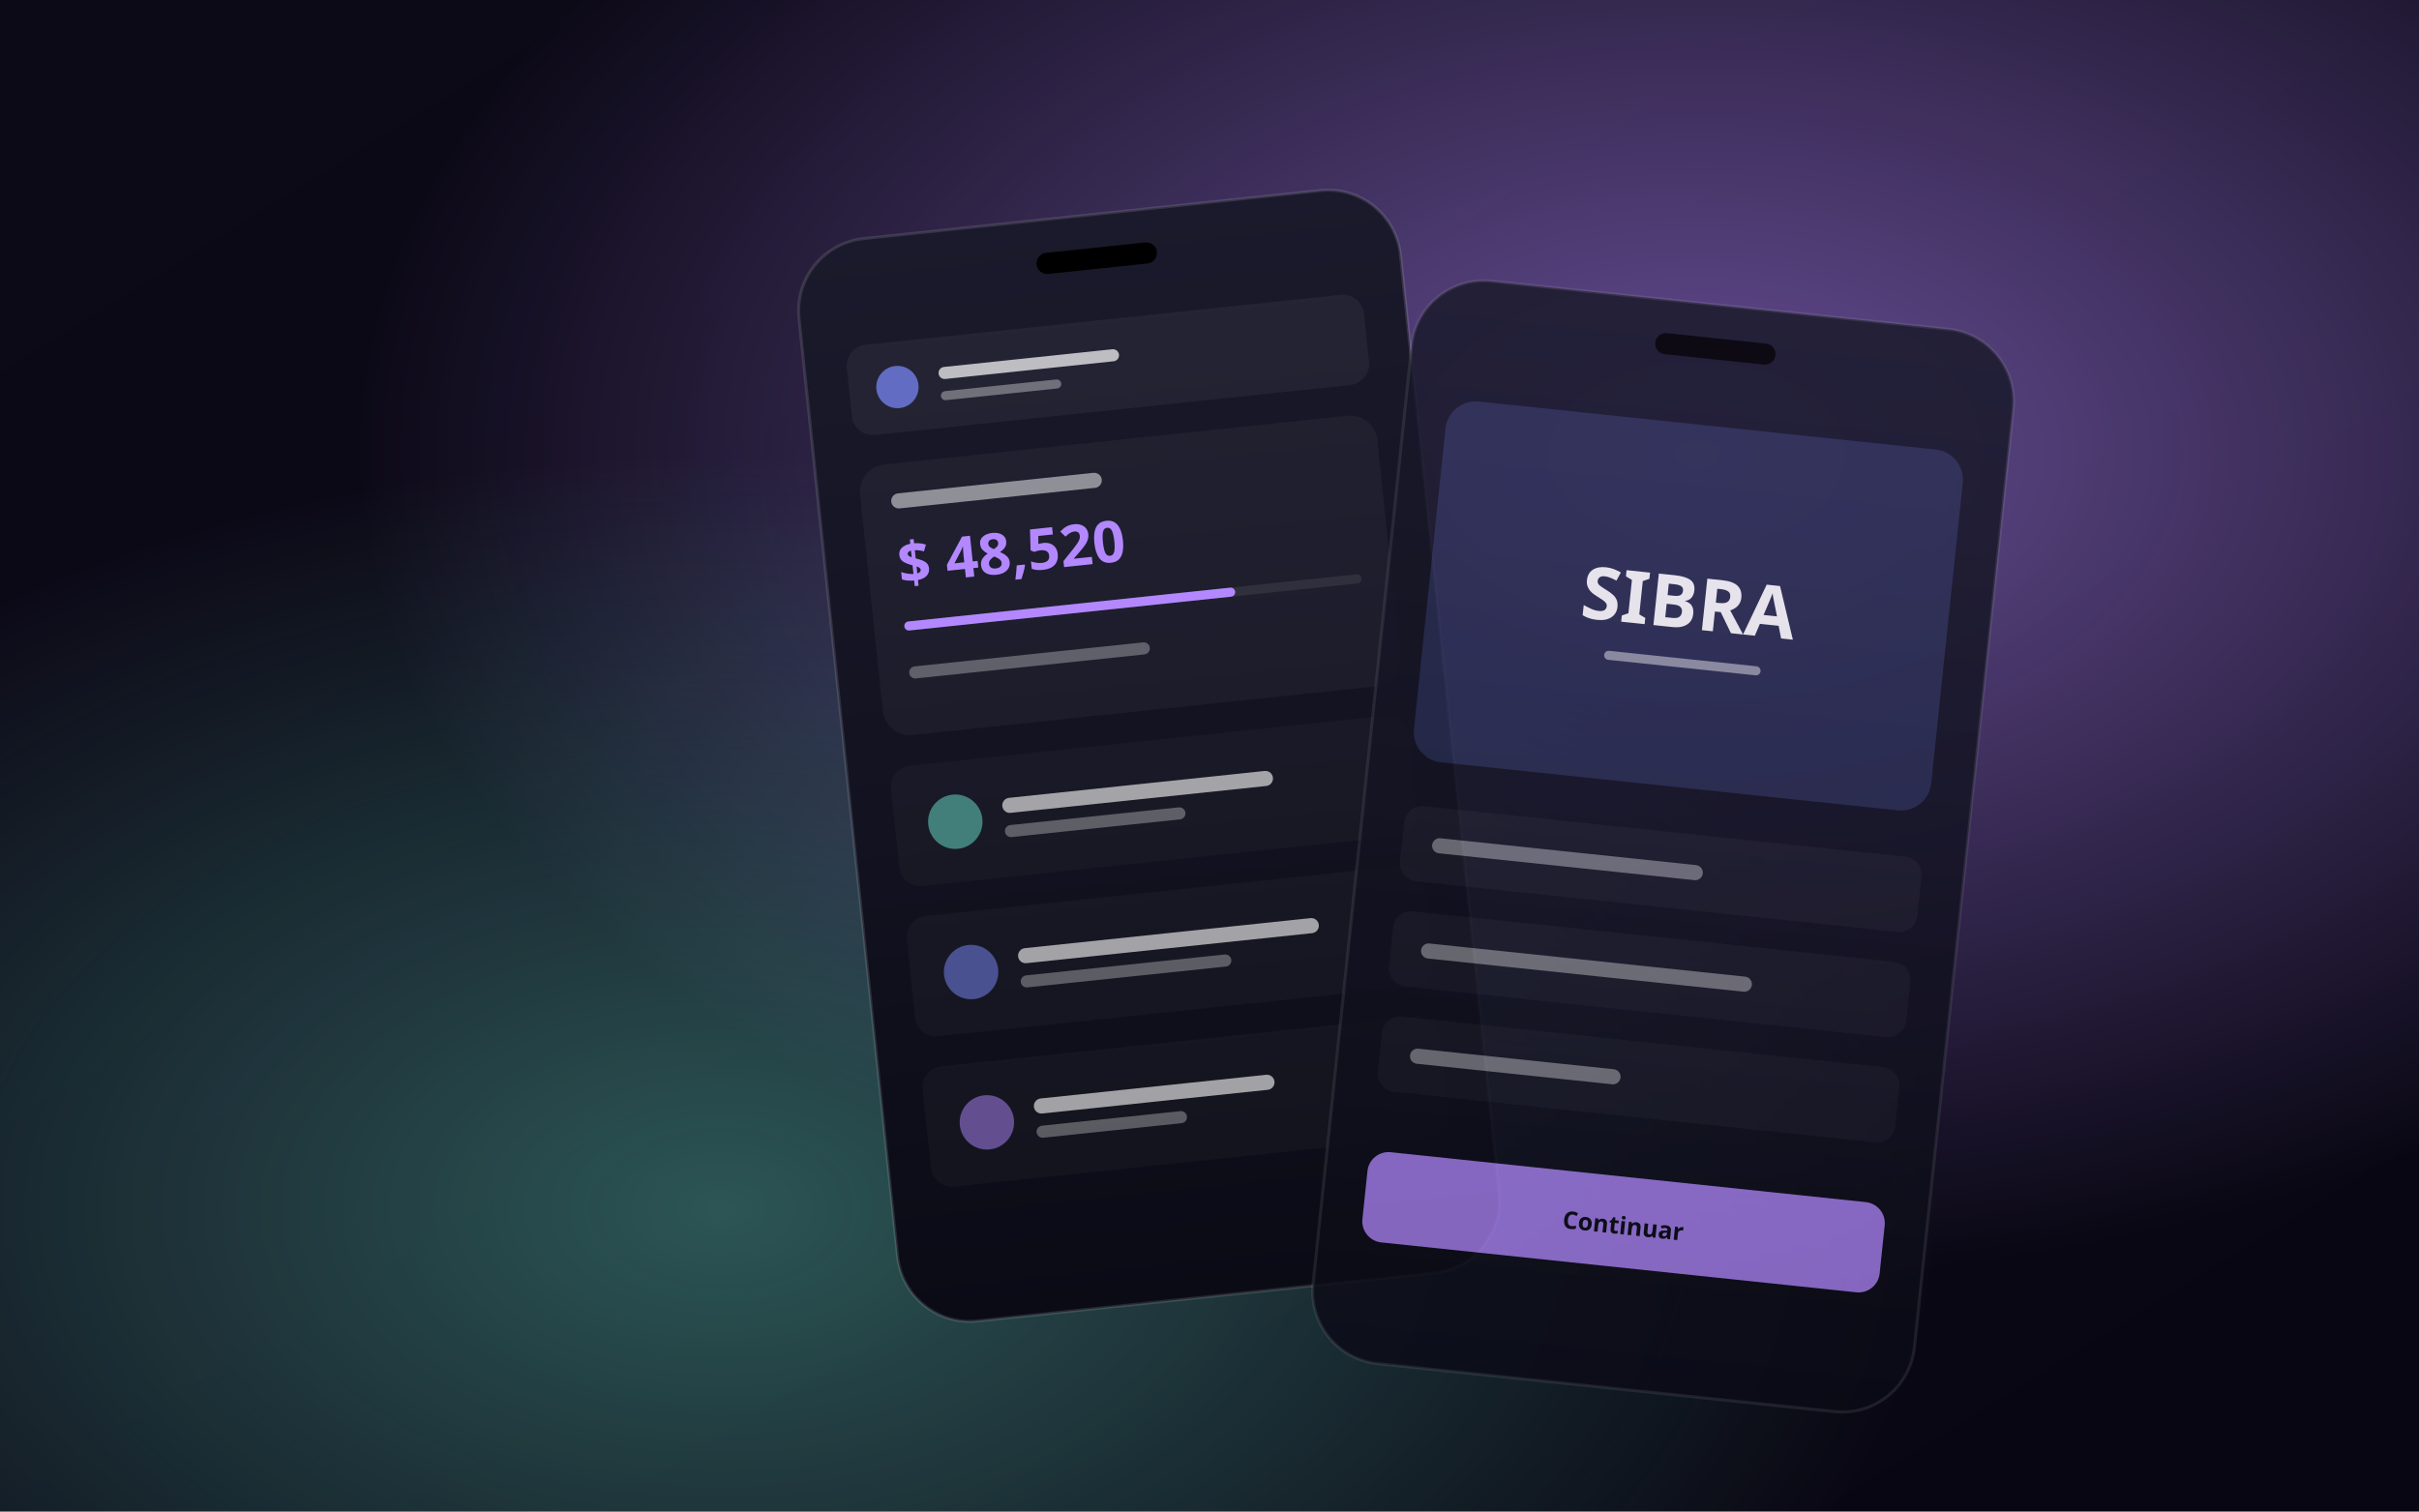
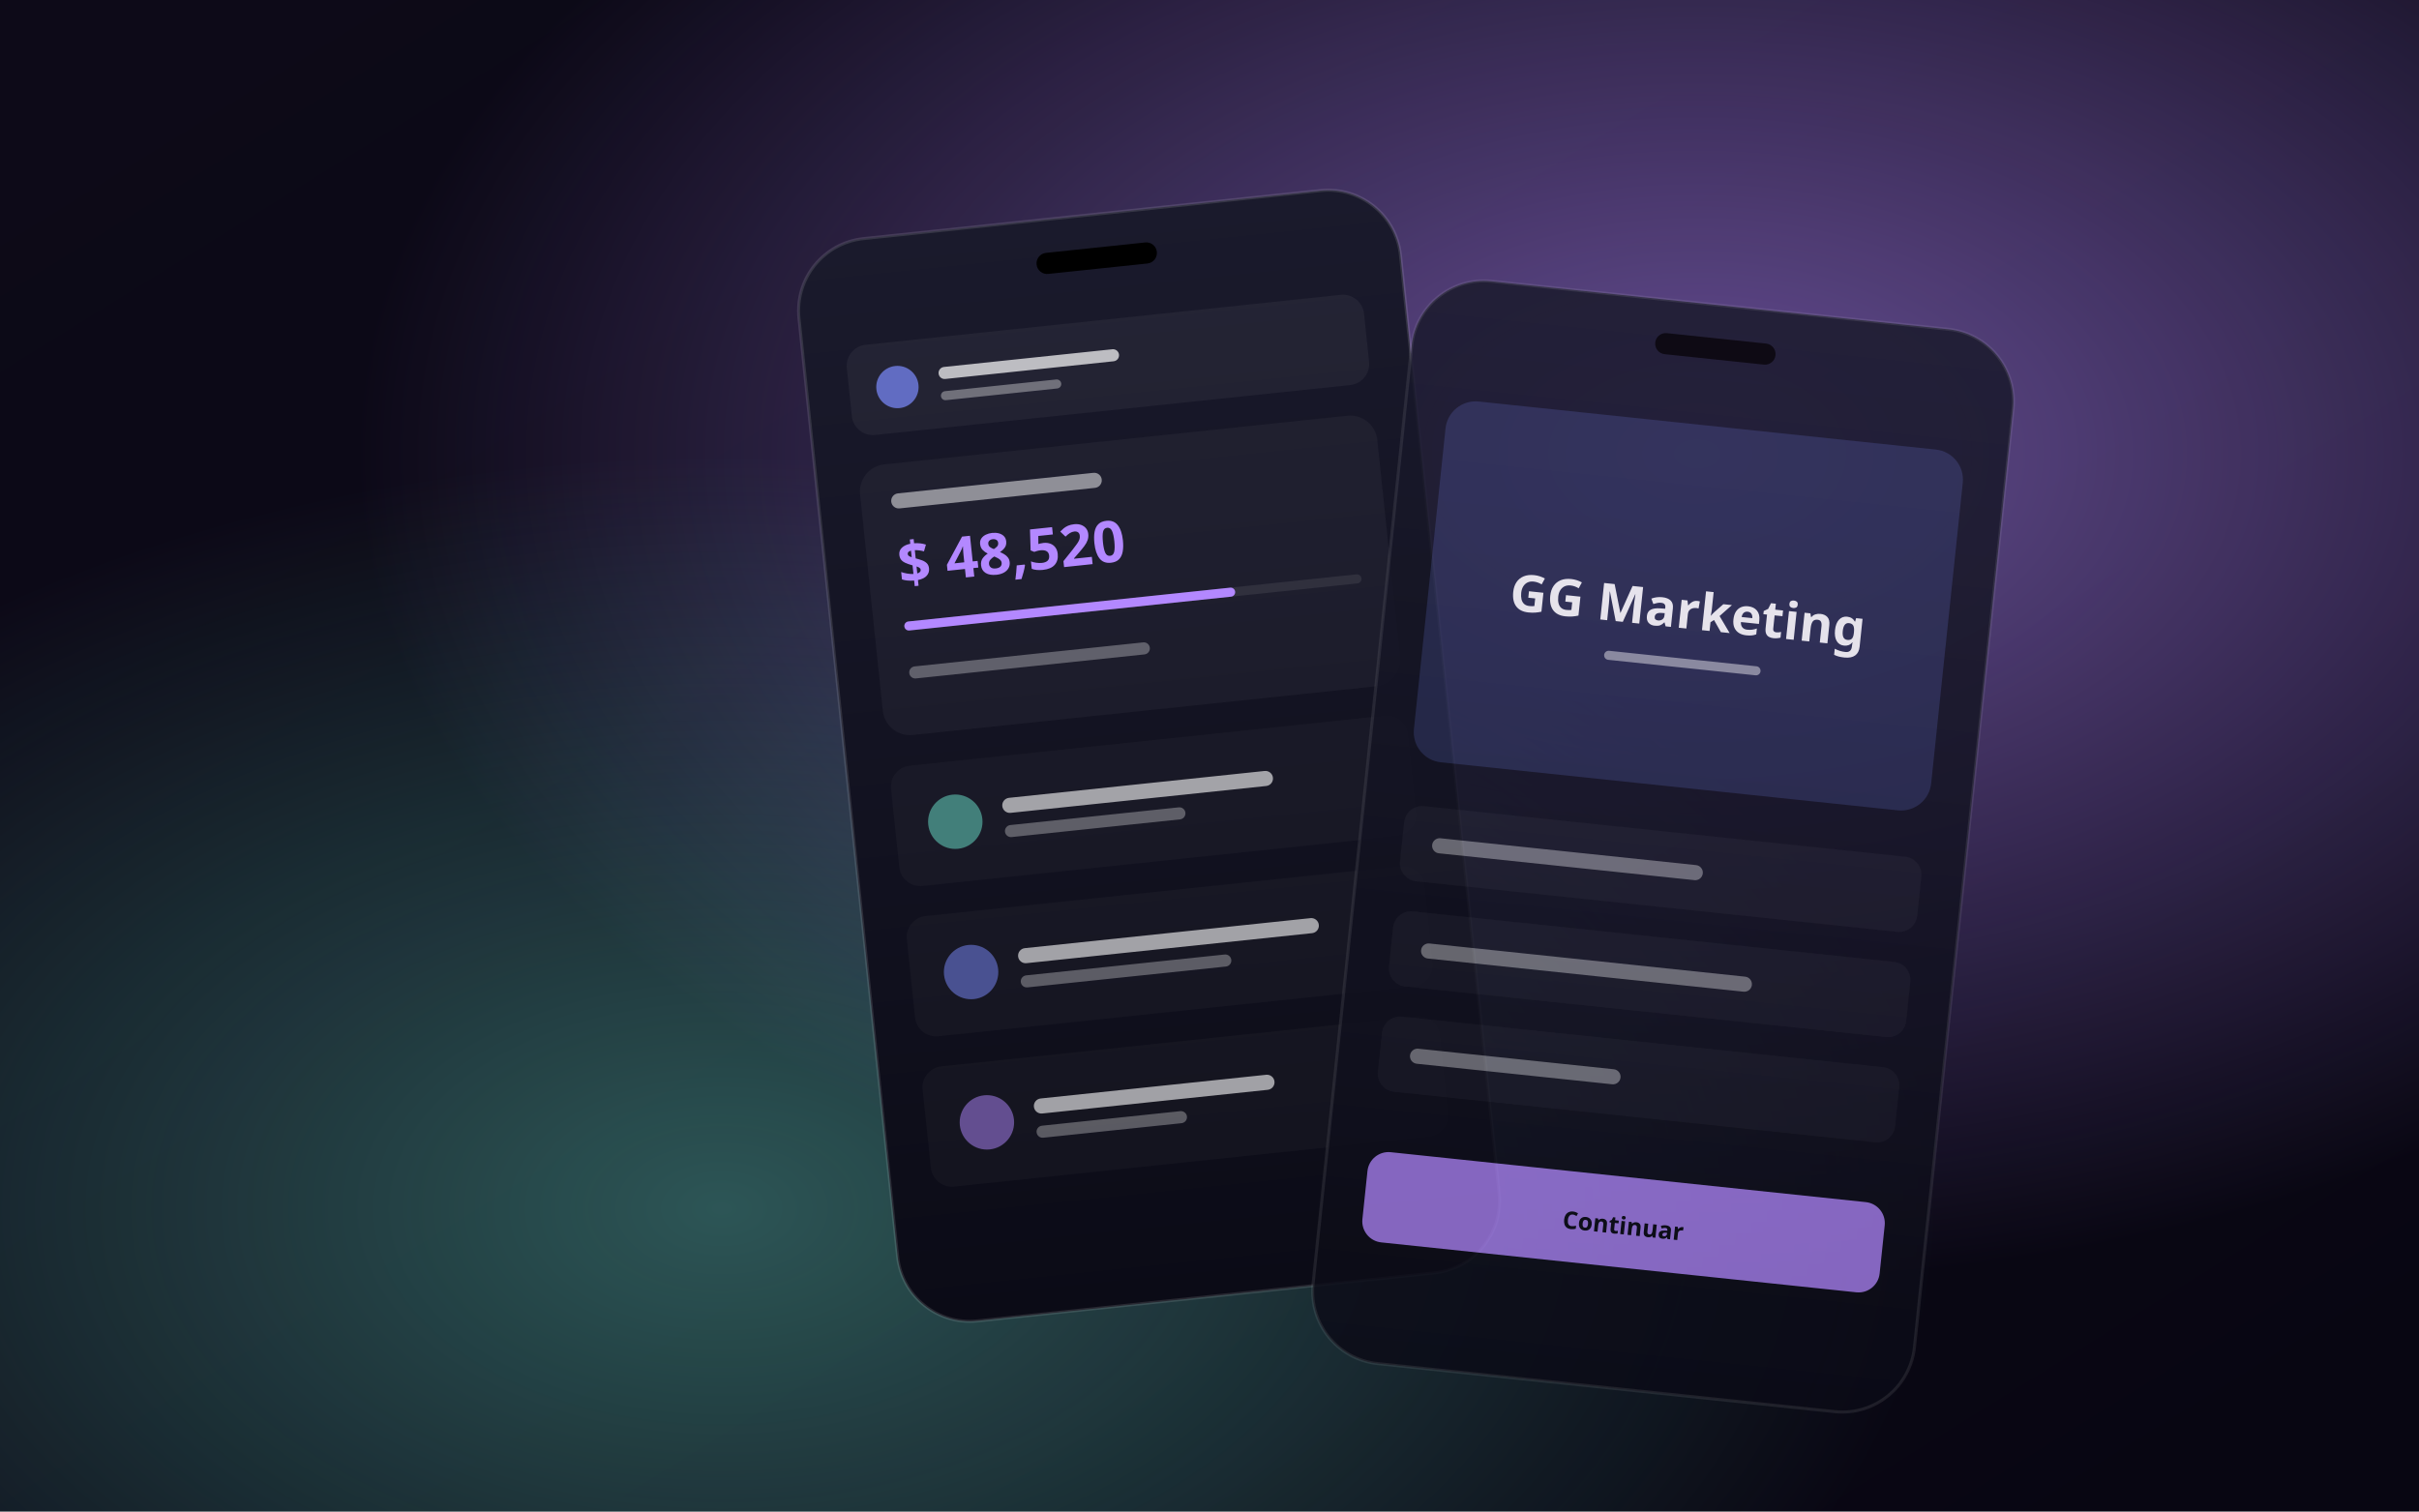
<svg xmlns="http://www.w3.org/2000/svg" viewBox="0 0 1600 1000" preserveAspectRatio="xMidYMid slice">
  <defs>
    <linearGradient id="bg2" x1="0" y1="0" x2="1" y2="1">
      <stop offset="0" stop-color="#0d0a18" />
      <stop offset="1" stop-color="#080612" />
    </linearGradient>
    <radialGradient id="g2a" cx="0.7" cy="0.3" r="0.55">
      <stop offset="0" stop-color="#b388ff" stop-opacity="0.55" />
      <stop offset="1" stop-color="#b388ff" stop-opacity="0" />
    </radialGradient>
    <radialGradient id="g2b" cx="0.3" cy="0.8" r="0.5">
      <stop offset="0" stop-color="#6ce6ce" stop-opacity="0.35" />
      <stop offset="1" stop-color="#6ce6ce" stop-opacity="0" />
    </radialGradient>
    <linearGradient id="phone" x1="0" y1="0" x2="0" y2="1">
      <stop offset="0" stop-color="#1a1a2c" />
      <stop offset="1" stop-color="#0b0b16" />
    </linearGradient>
  </defs>
  <rect width="1600" height="1000" fill="url(#bg2)" />
  <rect width="1600" height="1000" fill="url(#g2a)" />
  <rect width="1600" height="1000" fill="url(#g2b)" />
  <g transform="translate(560 140) rotate(-6 200 360)">
    <rect width="400" height="720" rx="48" fill="url(#phone)" stroke="#ffffff" stroke-opacity="0.12" stroke-width="2" />
    <rect x="160" y="22" width="80" height="14" rx="7" fill="#000" />
    <g transform="translate(28 70)">
      <rect width="344" height="60" rx="14" fill="#ffffff" fill-opacity="0.05" />
      <circle cx="32" cy="30" r="14" fill="#7c8cff" fill-opacity="0.7" />
      <rect x="60" y="20" width="120" height="8" rx="4" fill="#ffffff" fill-opacity="0.7" />
      <rect x="60" y="36" width="80" height="6" rx="3" fill="#ffffff" fill-opacity="0.35" />
    </g>
    <g transform="translate(28 150)">
      <rect width="344" height="180" rx="18" fill="#ffffff" fill-opacity="0.04" />
      <rect x="20" y="20" width="140" height="10" rx="5" fill="#ffffff" fill-opacity="0.5" />
      <text x="20" y="80" font-family="sans-serif" font-size="38" font-weight="700" fill="#b388ff">$ 48,520</text>
      <rect x="20" y="105" width="304" height="6" rx="3" fill="#ffffff" fill-opacity="0.08" />
      <rect x="20" y="105" width="220" height="6" rx="3" fill="#b388ff" />
      <rect x="20" y="135" width="160" height="8" rx="4" fill="#ffffff" fill-opacity="0.3" />
    </g>
    <g transform="translate(28 350)">
      <rect width="344" height="80" rx="14" fill="#ffffff" fill-opacity="0.03" />
      <circle cx="40" cy="40" r="18" fill="#6ce6ce" fill-opacity="0.5" />
      <rect x="72" y="28" width="180" height="10" rx="5" fill="#ffffff" fill-opacity="0.6" />
      <rect x="72" y="46" width="120" height="8" rx="4" fill="#ffffff" fill-opacity="0.3" />
    </g>
    <g transform="translate(28 450)">
      <rect width="344" height="80" rx="14" fill="#ffffff" fill-opacity="0.03" />
      <circle cx="40" cy="40" r="18" fill="#7c8cff" fill-opacity="0.5" />
      <rect x="72" y="28" width="200" height="10" rx="5" fill="#ffffff" fill-opacity="0.6" />
      <rect x="72" y="46" width="140" height="8" rx="4" fill="#ffffff" fill-opacity="0.3" />
    </g>
    <g transform="translate(28 550)">
      <rect width="344" height="80" rx="14" fill="#ffffff" fill-opacity="0.03" />
      <circle cx="40" cy="40" r="18" fill="#b388ff" fill-opacity="0.5" />
      <rect x="72" y="28" width="160" height="10" rx="5" fill="#ffffff" fill-opacity="0.6" />
      <rect x="72" y="46" width="100" height="8" rx="4" fill="#ffffff" fill-opacity="0.3" />
    </g>
  </g>
  <g transform="translate(900 200) rotate(6 200 360)" opacity="0.85">
    <rect width="400" height="720" rx="48" fill="url(#phone)" stroke="#ffffff" stroke-opacity="0.1" stroke-width="2" />
    <rect x="160" y="22" width="80" height="14" rx="7" fill="#000" />
    <g transform="translate(28 80)">
      <rect width="344" height="240" rx="20" fill="#7c8cff" fill-opacity="0.2" />
-       <text x="172" y="135" text-anchor="middle" font-family="sans-serif" font-size="48" font-weight="800" fill="#ffffff">SIBRA</text>
+       <text x="172" y="135" text-anchor="middle" font-family="sans-serif" font-size="34" font-weight="800" fill="#ffffff">GG Marketing</text>
      <rect x="120" y="155" width="104" height="6" rx="3" fill="#ffffff" fill-opacity="0.5" />
    </g>
    <g transform="translate(28 350)">
      <rect width="344" height="50" rx="12" fill="#ffffff" fill-opacity="0.04" />
      <rect x="20" y="20" width="180" height="10" rx="5" fill="#ffffff" fill-opacity="0.4" />
    </g>
    <g transform="translate(28 420)">
      <rect width="344" height="50" rx="12" fill="#ffffff" fill-opacity="0.04" />
      <rect x="20" y="20" width="220" height="10" rx="5" fill="#ffffff" fill-opacity="0.4" />
    </g>
    <g transform="translate(28 490)">
      <rect width="344" height="50" rx="12" fill="#ffffff" fill-opacity="0.04" />
      <rect x="20" y="20" width="140" height="10" rx="5" fill="#ffffff" fill-opacity="0.4" />
    </g>
    <g transform="translate(28 580)">
      <rect width="344" height="60" rx="14" fill="#b388ff" fill-opacity="0.85" />
      <text x="172" y="38" text-anchor="middle" font-family="sans-serif" font-size="16" font-weight="600" fill="#0a0a14">Continuar</text>
    </g>
  </g>
</svg>
